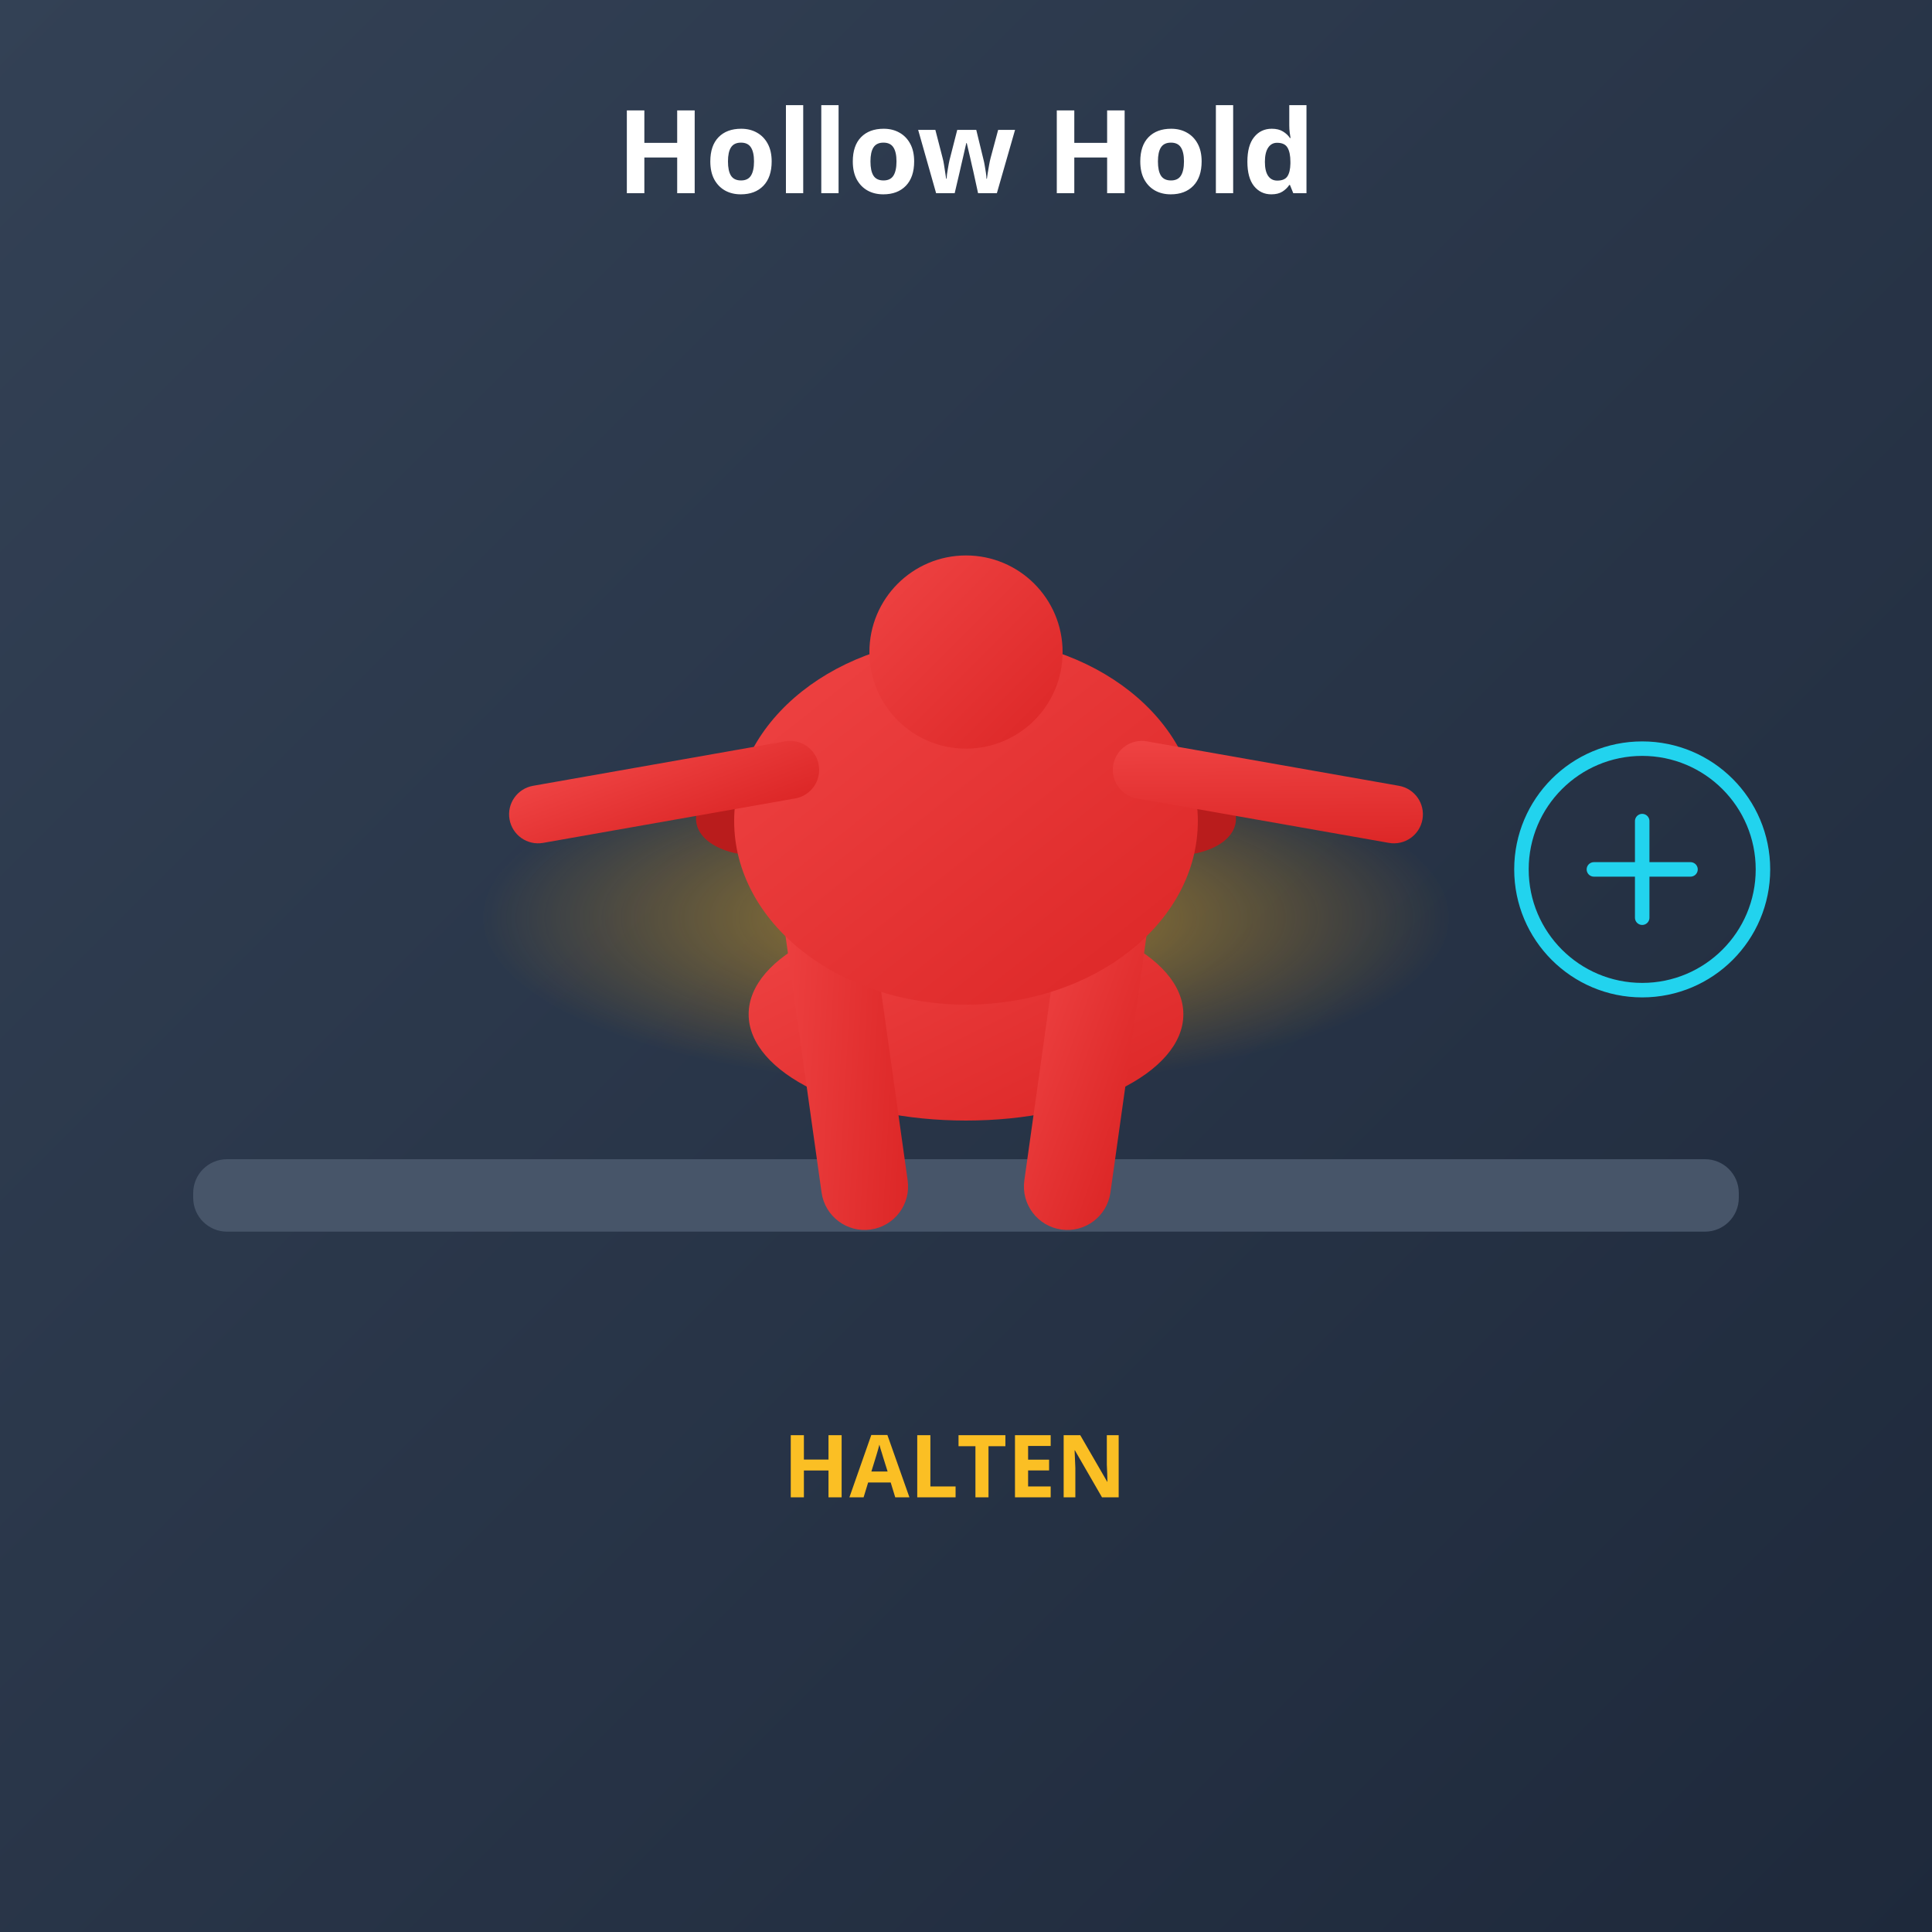
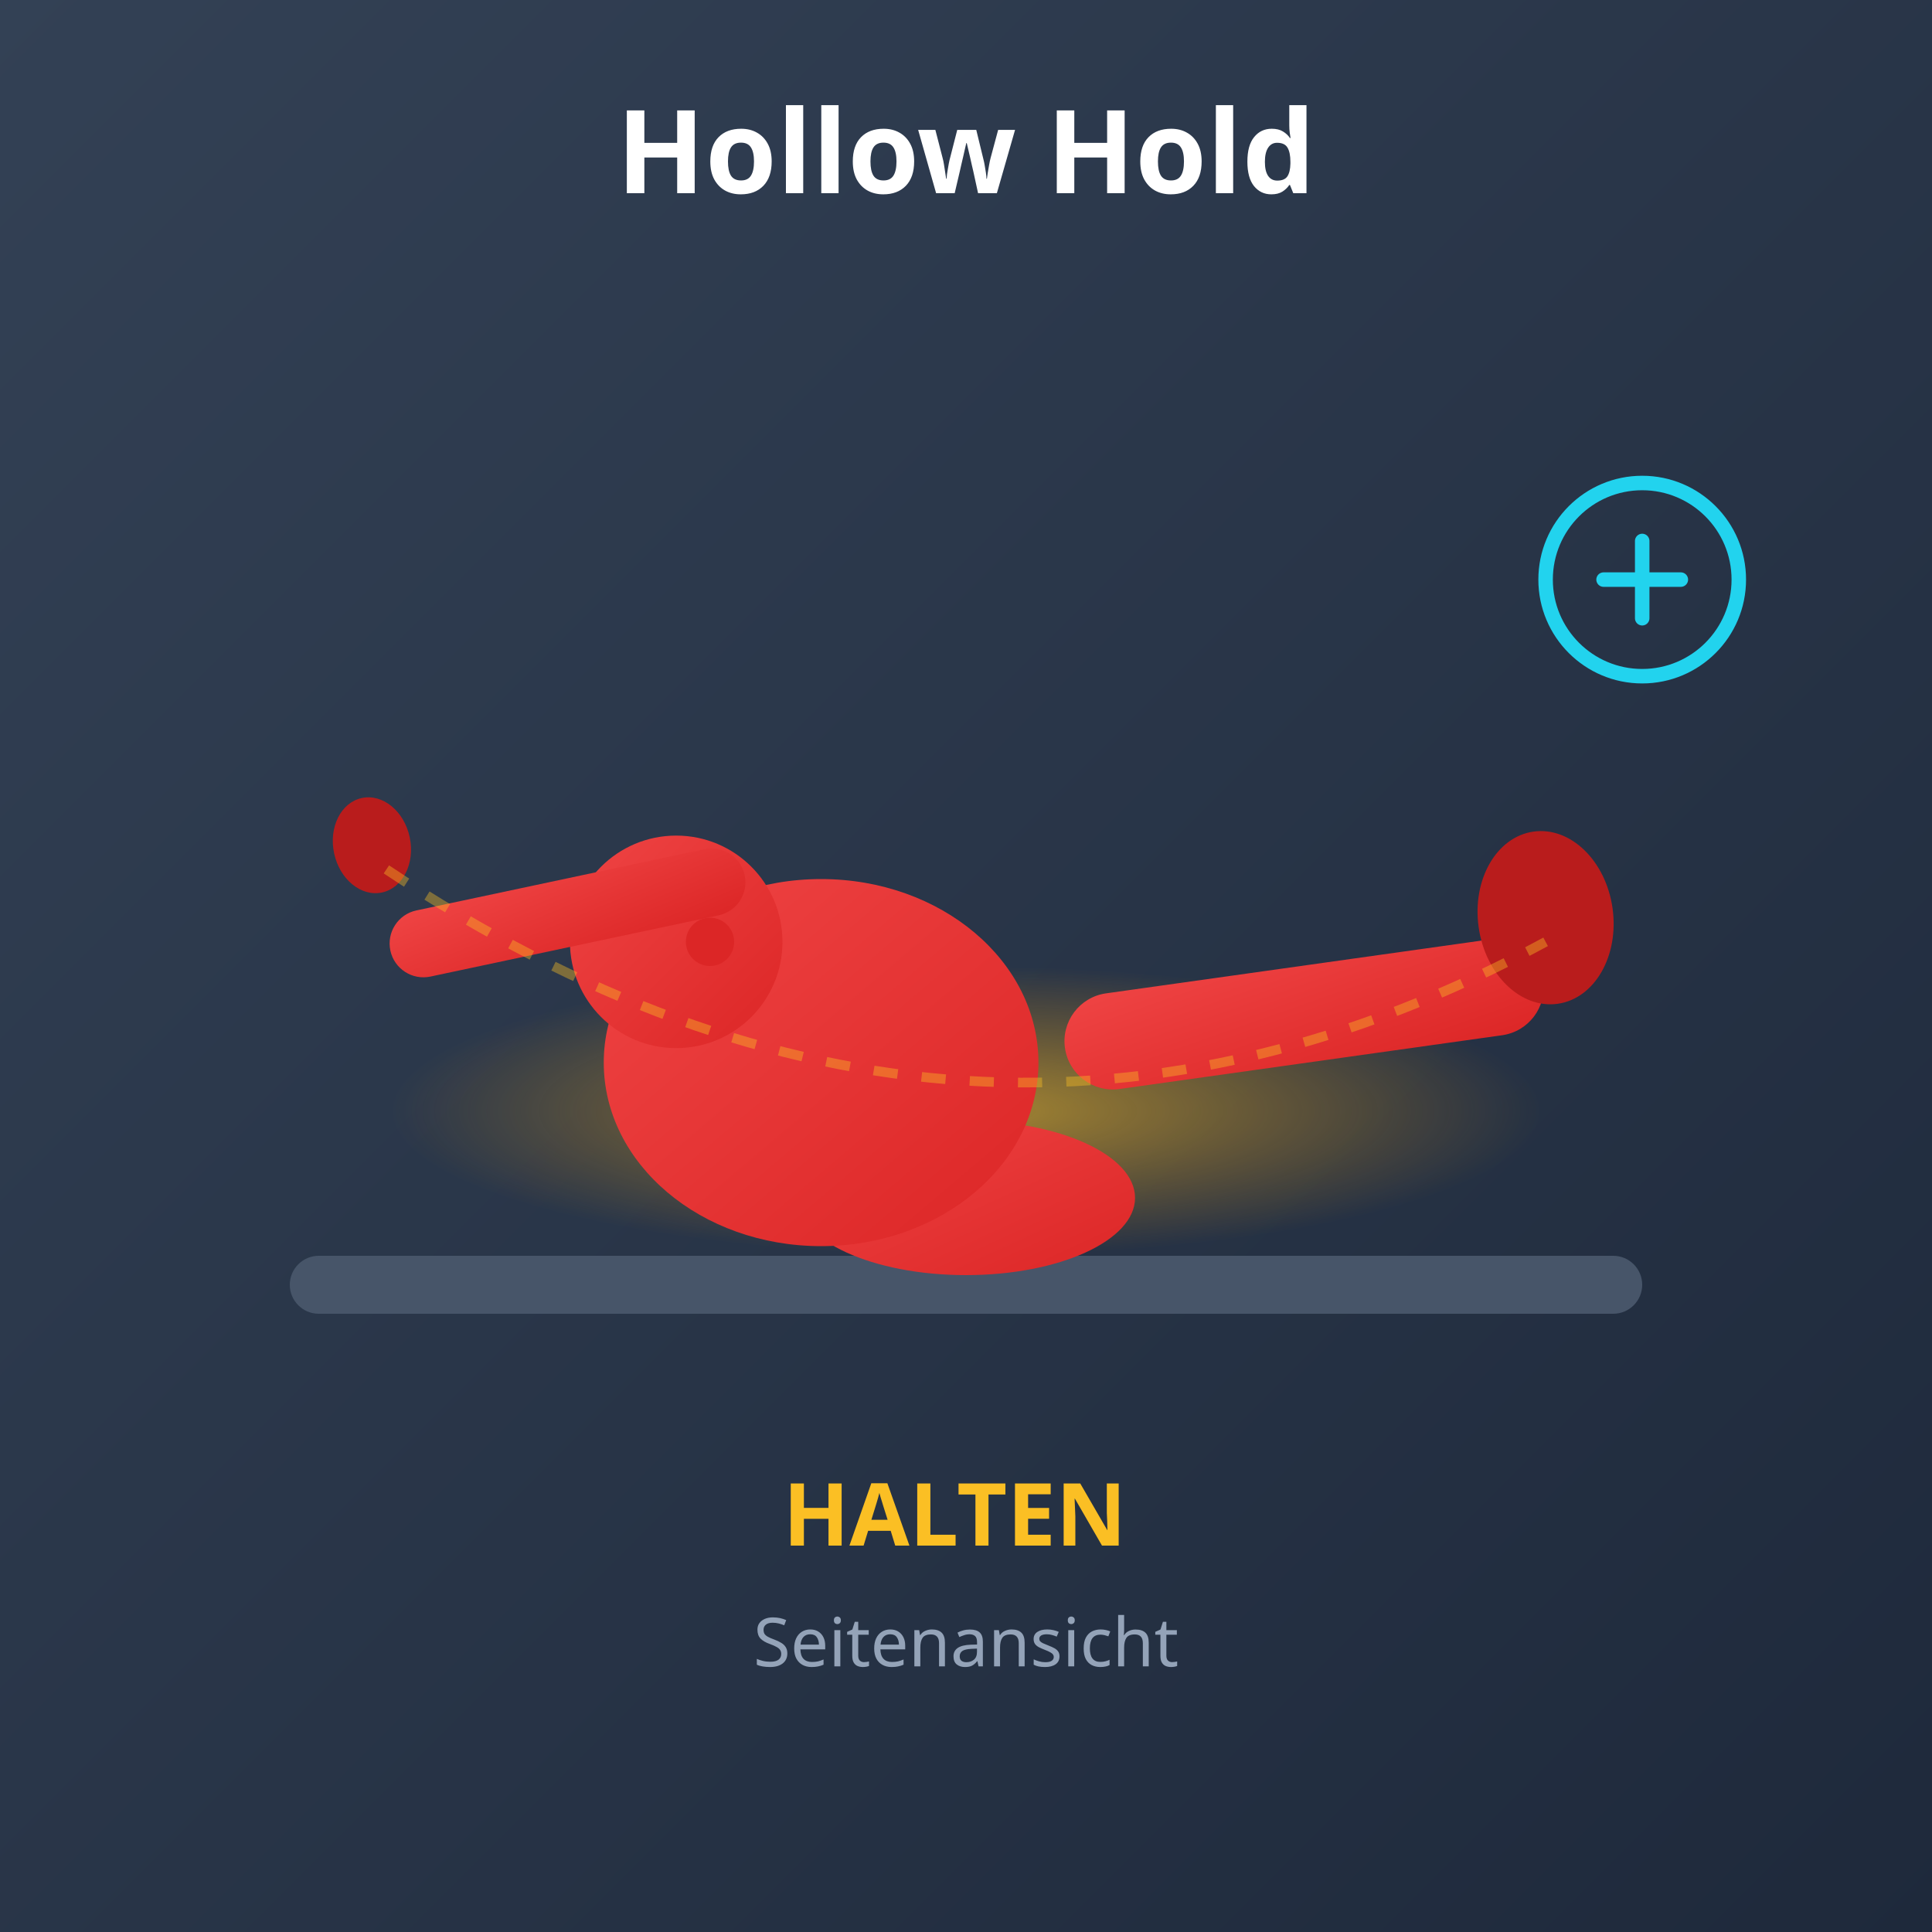
<svg xmlns="http://www.w3.org/2000/svg" width="400" height="400" viewBox="0 0 400 400">
  <defs>
    <linearGradient id="bg10" x1="0%" y1="0%" x2="100%" y2="100%">
      <stop offset="0%" style="stop-color:#334155;stop-opacity:1" />
      <stop offset="100%" style="stop-color:#1e293b;stop-opacity:1" />
    </linearGradient>
    <linearGradient id="body10" x1="0%" y1="0%" x2="100%" y2="100%">
      <stop offset="0%" style="stop-color:#ef4444;stop-opacity:1" />
      <stop offset="100%" style="stop-color:#dc2626;stop-opacity:1" />
    </linearGradient>
    <radialGradient id="glow">
      <stop offset="0%" style="stop-color:#fbbf24;stop-opacity:0.6" />
      <stop offset="100%" style="stop-color:#f59e0b;stop-opacity:0" />
    </radialGradient>
  </defs>
  <rect width="400" height="400" fill="url(#bg10)" />
  <text x="200" y="40" font-family="system-ui" font-size="24" font-weight="bold" fill="#ffffff" text-anchor="middle">Hollow Hold</text>
-   <rect x="40" y="240" width="320" height="15" rx="7" fill="#475569" />
-   <ellipse cx="200" cy="190" rx="100" ry="35" fill="url(#glow)">
+   <rect x="60" y="260" width="280" height="12" rx="6" fill="#475569" />
+   <ellipse cx="200" cy="230" rx="120" ry="30" fill="url(#glow)">
    <animate attributeName="opacity" values="0.6;1;0.6" dur="1.5s" repeatCount="indefinite" />
  </ellipse>
-   <ellipse cx="200" cy="210" rx="45" ry="22" fill="url(#body10)">
-     <animate attributeName="cy" values="210;212;210" dur="1.5s" repeatCount="indefinite" />
+   <ellipse cx="200" cy="248" rx="35" ry="16" fill="url(#body10)">
+     <animate attributeName="cy" values="248;250;248" dur="1.5s" repeatCount="indefinite" />
  </ellipse>
-   <rect x="165" y="165" width="18" height="90" rx="9" fill="url(#body10)" transform="rotate(-8 174 210)">
-     <animateTransform attributeName="transform" type="rotate" values="-8 174 210; -9 174 210; -8 174 210" dur="1.5s" repeatCount="indefinite" />
+   <rect x="220" y="200" width="100" height="20" rx="10" fill="url(#body10)" transform="rotate(-8 270 210)">
+     <animateTransform attributeName="transform" type="rotate" values="-8 270 210; -9 270 210; -8 270 210" dur="1.5s" repeatCount="indefinite" />
  </rect>
-   <rect x="217" y="165" width="18" height="90" rx="9" fill="url(#body10)" transform="rotate(8 226 210)">
-     <animateTransform attributeName="transform" type="rotate" values="8 226 210; 9 226 210; 8 226 210" dur="1.5s" repeatCount="indefinite" />
+   <ellipse cx="320" cy="190" rx="14" ry="18" fill="#b91c1c" transform="rotate(-8 320 190)">
+     <animateTransform attributeName="transform" type="rotate" values="-8 320 190; -9 320 190; -8 320 190" dur="1.5s" repeatCount="indefinite" />
+   </ellipse>
+   <ellipse cx="170" cy="220" rx="45" ry="38" fill="url(#body10)">
+     <animate attributeName="cy" values="220;222;220" dur="1.5s" repeatCount="indefinite" />
+   </ellipse>
+   <circle cx="140" cy="195" r="22" fill="url(#body10)">
+     <animate attributeName="cy" values="195;197;195" dur="1.5s" repeatCount="indefinite" />
+   </circle>
+   <circle cx="147" cy="195" r="5" fill="#dc2626">
+     <animate attributeName="cy" values="195;197;195" dur="1.5s" repeatCount="indefinite" />
+   </circle>
+   <rect x="80" y="182" width="75" height="14" rx="7" fill="url(#body10)" transform="rotate(-12 117.5 189)">
+     <animateTransform attributeName="transform" type="rotate" values="-12 117.5 189; -13 117.5 189; -12 117.5 189" dur="1.5s" repeatCount="indefinite" />
  </rect>
-   <ellipse cx="160" cy="168" rx="16" ry="9" fill="#b91c1c" transform="rotate(-8 160 168)">
-     <animateTransform attributeName="transform" type="rotate" values="-8 160 168; -9 160 168; -8 160 168" dur="1.5s" repeatCount="indefinite" />
+   <ellipse cx="77" cy="175" rx="8" ry="10" fill="#b91c1c" transform="rotate(-12 77 175)">
+     <animateTransform attributeName="transform" type="rotate" values="-12 77 175; -13 77 175; -12 77 175" dur="1.5s" repeatCount="indefinite" />
  </ellipse>
-   <ellipse cx="240" cy="168" rx="16" ry="9" fill="#b91c1c" transform="rotate(8 240 168)">
-     <animateTransform attributeName="transform" type="rotate" values="8 240 168; 9 240 168; 8 240 168" dur="1.5s" repeatCount="indefinite" />
-   </ellipse>
-   <ellipse cx="200" cy="170" rx="48" ry="38" fill="url(#body10)">
-     <animate attributeName="cy" values="170;172;170" dur="1.5s" repeatCount="indefinite" />
-   </ellipse>
-   <circle cx="200" cy="135" r="20" fill="url(#body10)">
-     <animate attributeName="cy" values="135;137;135" dur="1.5s" repeatCount="indefinite" />
-   </circle>
-   <rect x="105" y="158" width="65" height="12" rx="6" fill="url(#body10)" transform="rotate(-10 137.5 164)">
-     <animateTransform attributeName="transform" type="rotate" values="-10 137.5 164; -11 137.5 164; -10 137.5 164" dur="1.5s" repeatCount="indefinite" />
-   </rect>
-   <rect x="230" y="158" width="65" height="12" rx="6" fill="url(#body10)" transform="rotate(10 262.5 164)">
-     <animateTransform attributeName="transform" type="rotate" values="10 262.5 164; 11 262.5 164; 10 262.5 164" dur="1.5s" repeatCount="indefinite" />
-   </rect>
-   <text x="200" y="310" font-family="system-ui" font-size="18" font-weight="bold" fill="#fbbf24" text-anchor="middle">
+   <path d="M 80 180 Q 200 260 320 195" stroke="#fbbf24" stroke-width="2" stroke-dasharray="5,5" fill="none" opacity="0.4">
+     <animate attributeName="opacity" values="0.3;0.5;0.3" dur="1.5s" repeatCount="indefinite" />
+   </path>
+   <text x="200" y="320" font-family="system-ui" font-size="18" font-weight="bold" fill="#fbbf24" text-anchor="middle">
    HALTEN
    <animate attributeName="opacity" values="0.7;1;0.7" dur="1.5s" repeatCount="indefinite" />
  </text>
-   <circle cx="340" cy="180" r="25" stroke="#22d3ee" stroke-width="3" fill="none">
+   <circle cx="340" cy="120" r="20" stroke="#22d3ee" stroke-width="3" fill="none">
    <animate attributeName="opacity" values="0.5;1;0.5" dur="1.5s" repeatCount="indefinite" />
  </circle>
-   <path d="M 340 170 L 340 190 M 330 180 L 350 180" stroke="#22d3ee" stroke-width="3" stroke-linecap="round">
+   <path d="M 340 112 L 340 128 M 332 120 L 348 120" stroke="#22d3ee" stroke-width="3" stroke-linecap="round">
    <animate attributeName="opacity" values="0.5;1;0.5" dur="1.5s" repeatCount="indefinite" />
  </path>
+   <text x="200" y="345" font-family="system-ui" font-size="14" fill="#94a3b8" text-anchor="middle">Seitenansicht</text>
</svg>
